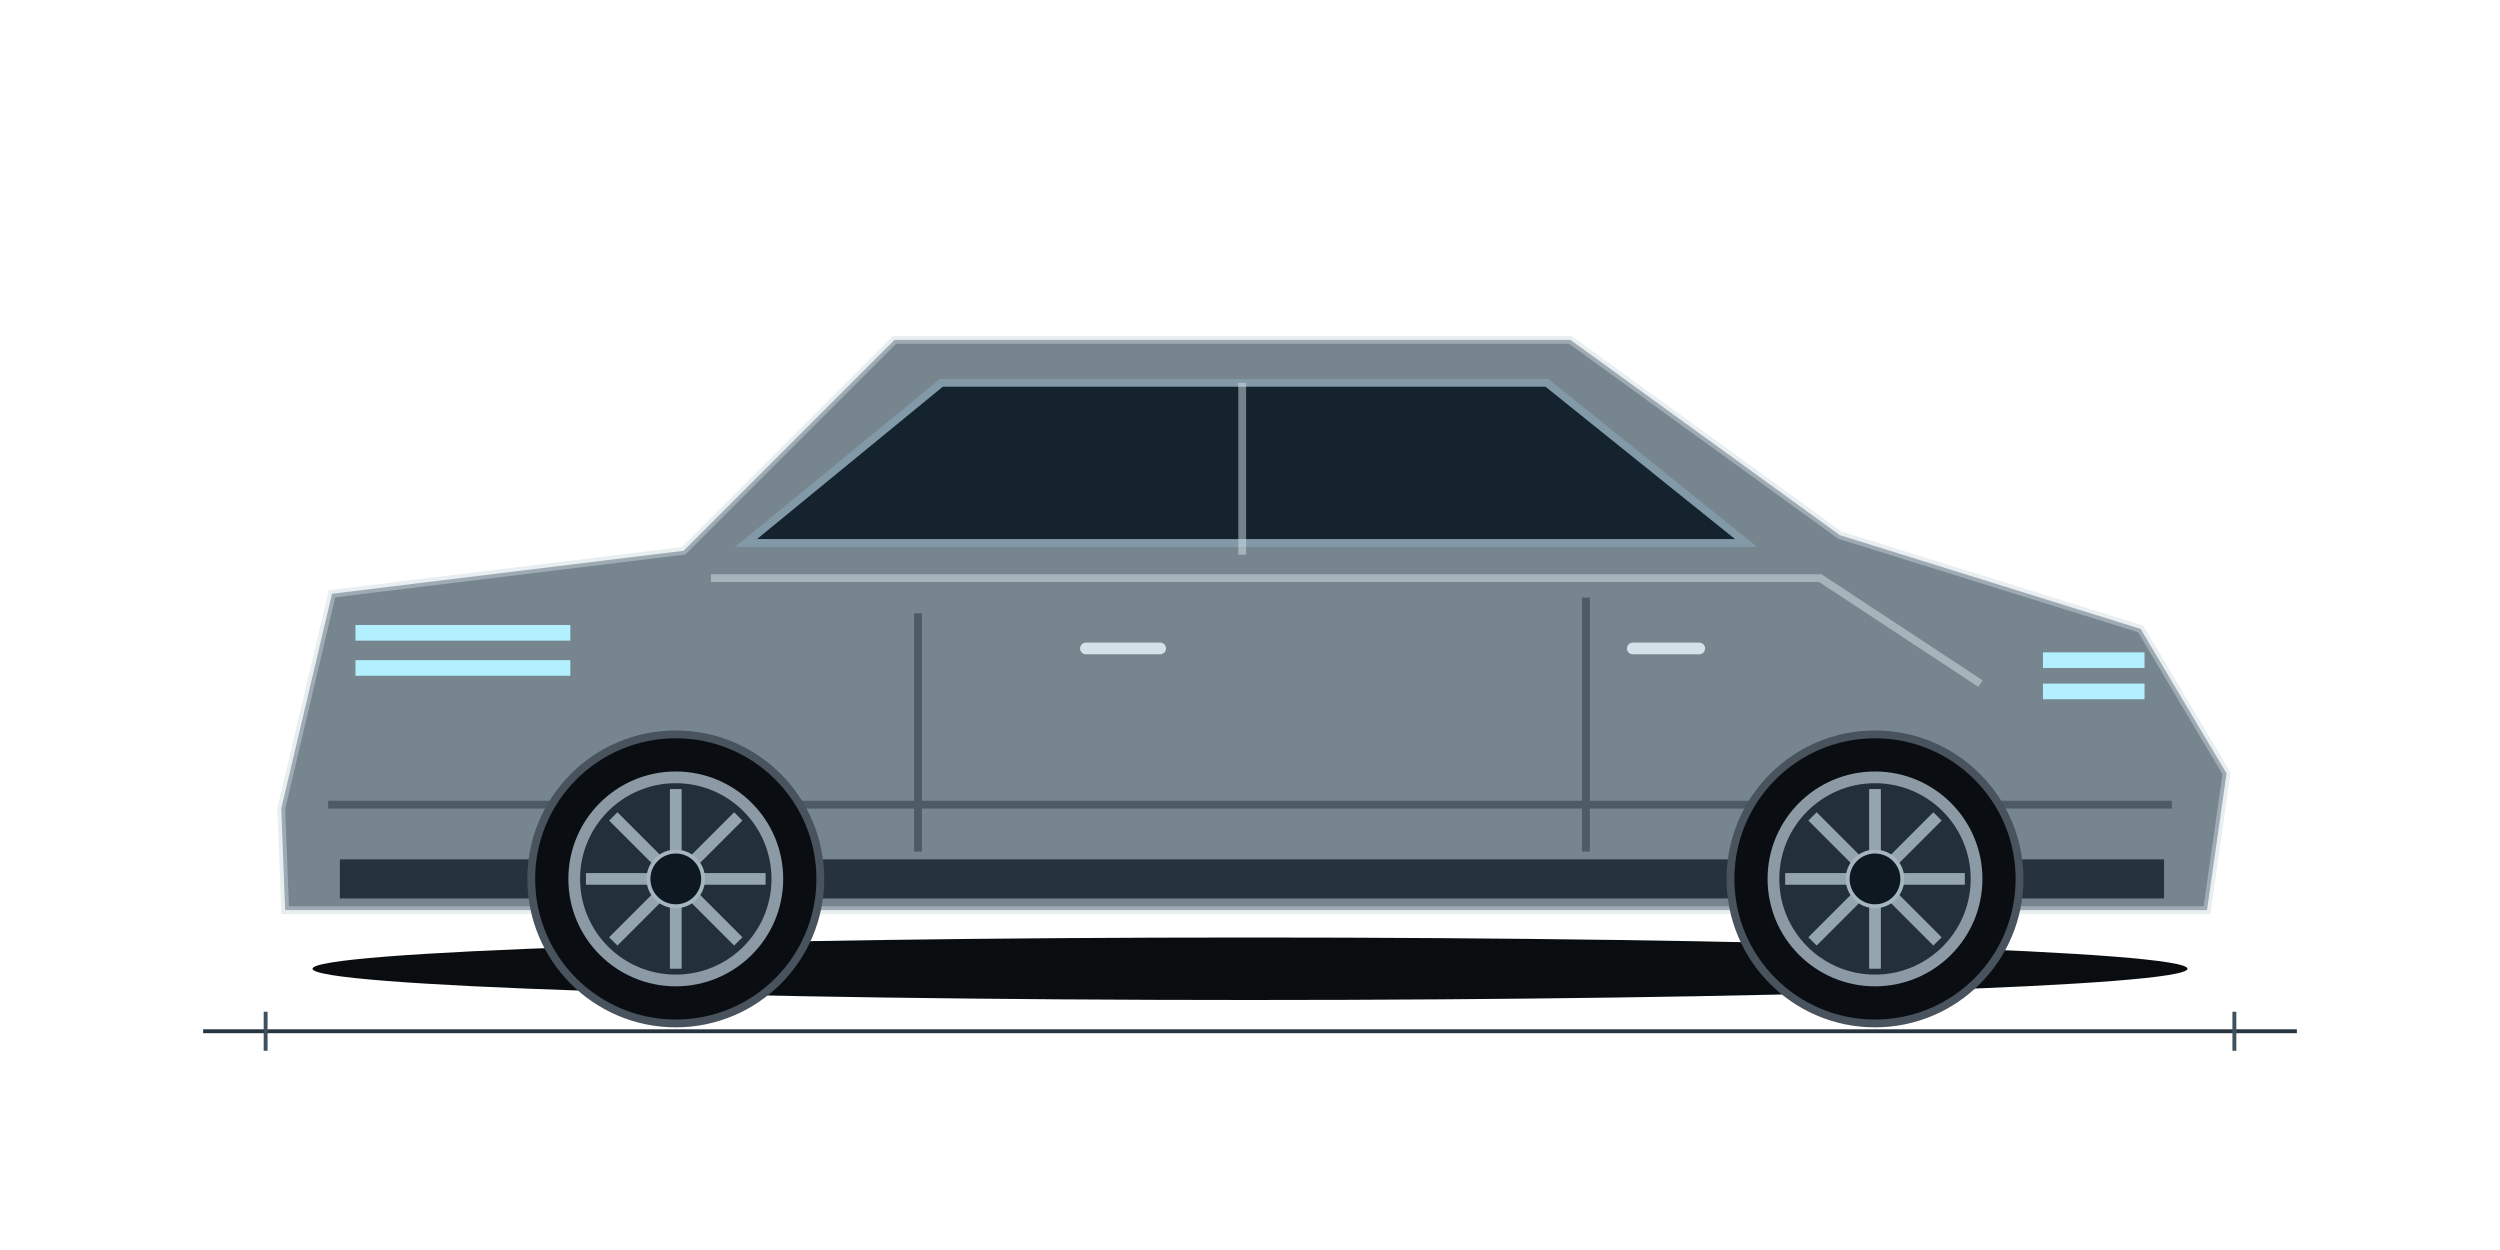
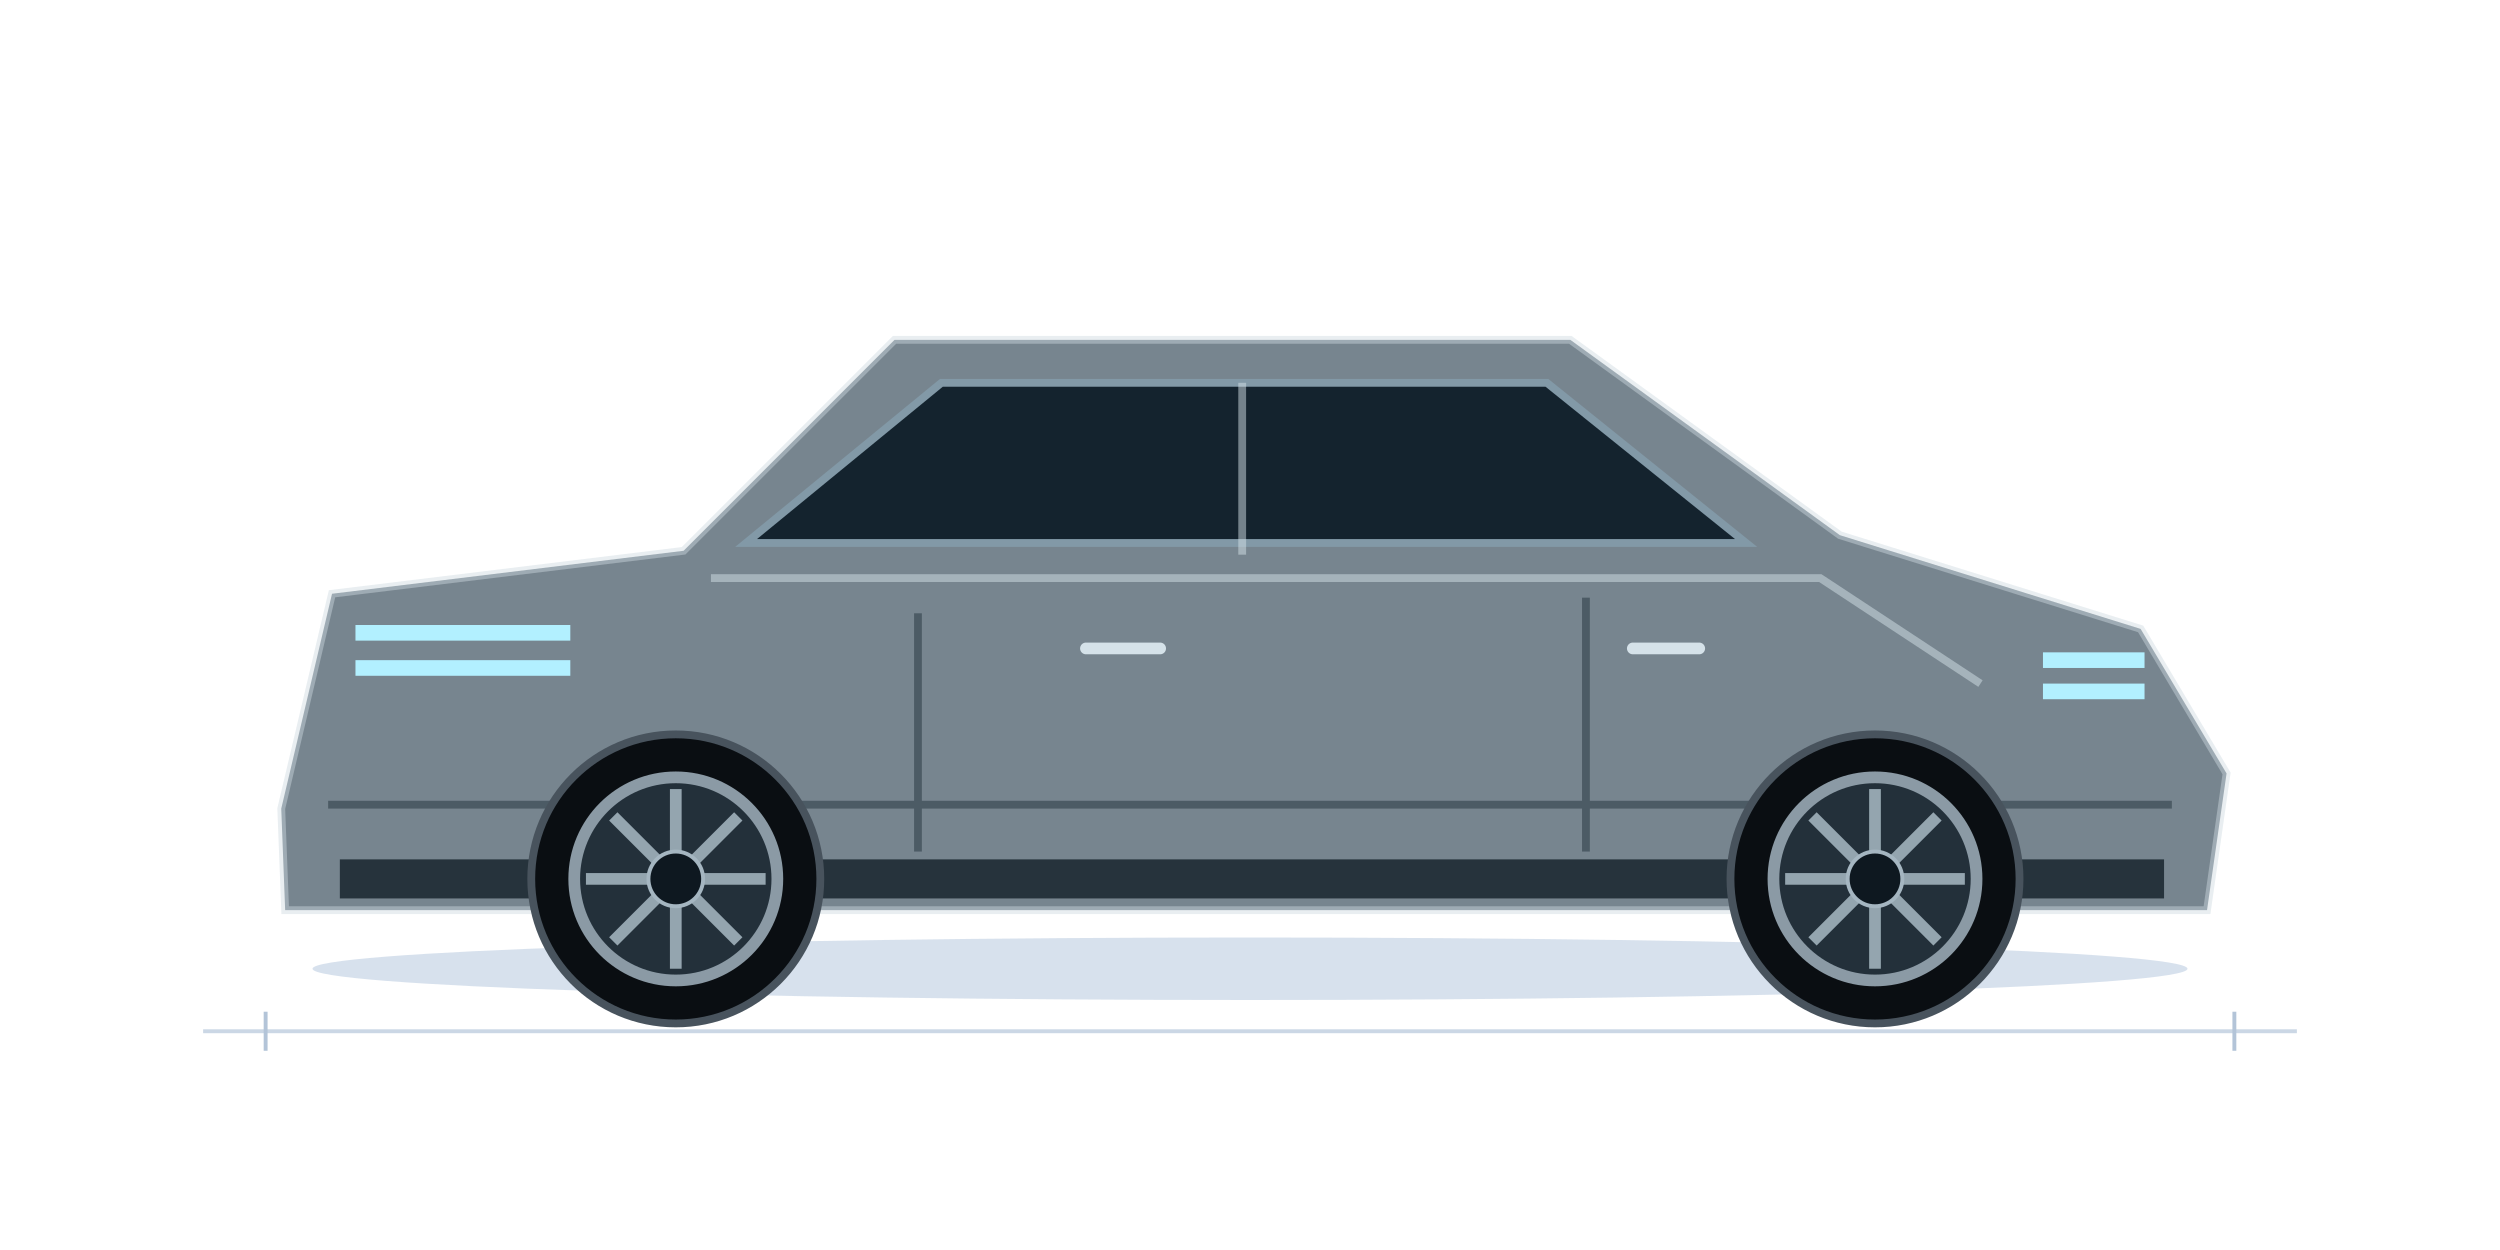
<svg xmlns="http://www.w3.org/2000/svg" width="640" height="320" viewBox="0 0 640 320" fill="none">
-   <path d="M52 264h536" stroke="#273540" />
-   <path d="M68 259v10M572 259v10" stroke="#40515e" />
-   <ellipse cx="320" cy="248" rx="240" ry="8" fill="#090d10" />
+   <path d="M52 264h536" stroke="#cbd7e5" />
+   <path d="M68 259v10M572 259v10" stroke="#b3c4d8" />
+   <ellipse cx="320" cy="248" rx="240" ry="8" fill="#d7e1ed" />
  <path d="M72 207 85 152 175 141 229 87 402 87 471 137 548 161 570 198 565 233 73 233Z" fill="#77858f" stroke="#cfdae0" stroke-opacity=".45" stroke-width="2" />
  <path d="M191 139 241 98 396 98 447 139Z" fill="#14232e" stroke="#8299a7" stroke-width="2" />
  <path d="M182 148h284l41 27M318 98v44" stroke="#d5e2e9" stroke-opacity=".5" stroke-width="2" />
  <path d="M84 206h472M235 157v61M406 153v65" stroke="#23323c" stroke-opacity=".5" stroke-width="2" />
  <path d="M278 166h19M418 166h17" stroke="#d5e2e9" stroke-width="3" stroke-linecap="round" />
  <path d="M91 162h55M91 171h55M523 169h26M523 177h26" stroke="#b2f0ff" stroke-width="4" />
  <path d="M87 225h467" stroke="#26333c" stroke-width="10" />
  <circle cx="173" cy="225" r="37" fill="#0a0e12" stroke="#48535d" stroke-width="2" />
  <circle cx="173" cy="225" r="26" fill="#23303a" stroke="#8b9aa5" stroke-width="3" />
  <path d="m173 202 0 46m-23-23h46m-39-16 32 32m-32 0 32-32" stroke="#94a5af" stroke-width="3" />
  <circle cx="173" cy="225" r="7" fill="#0e1820" stroke="#a5b6c1" />
  <circle cx="480" cy="225" r="37" fill="#0a0e12" stroke="#48535d" stroke-width="2" />
  <circle cx="480" cy="225" r="26" fill="#23303a" stroke="#8b9aa5" stroke-width="3" />
  <path d="m480 202 0 46m-23-23h46m-39-16 32 32m-32 0 32-32" stroke="#94a5af" stroke-width="3" />
  <circle cx="480" cy="225" r="7" fill="#0e1820" stroke="#a5b6c1" />
</svg>
